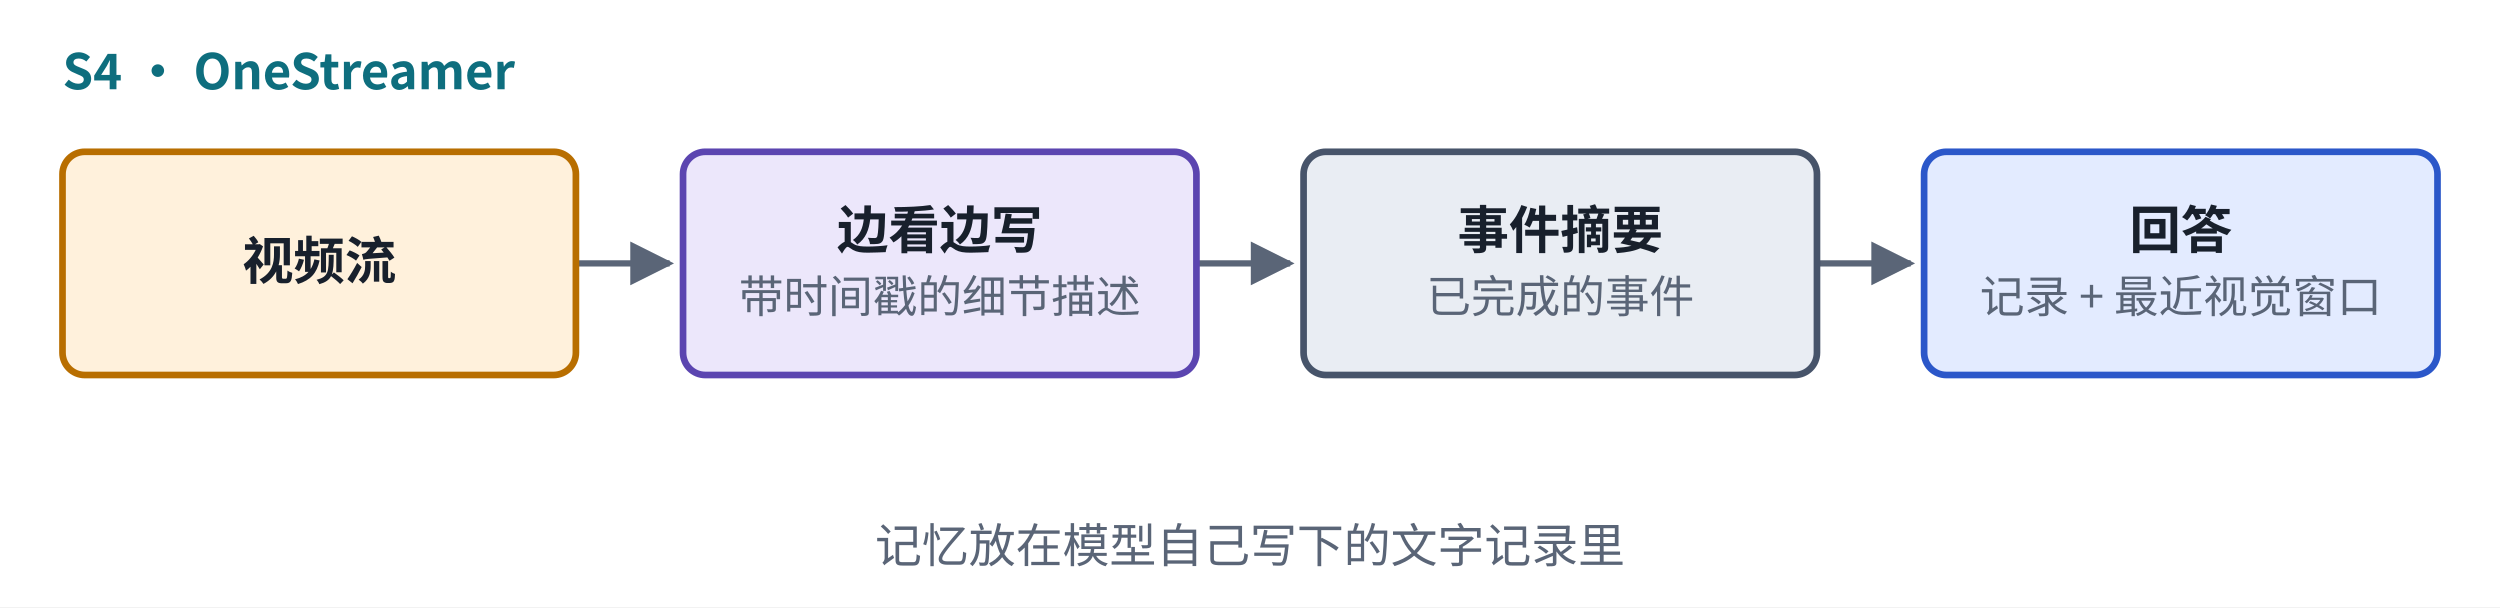
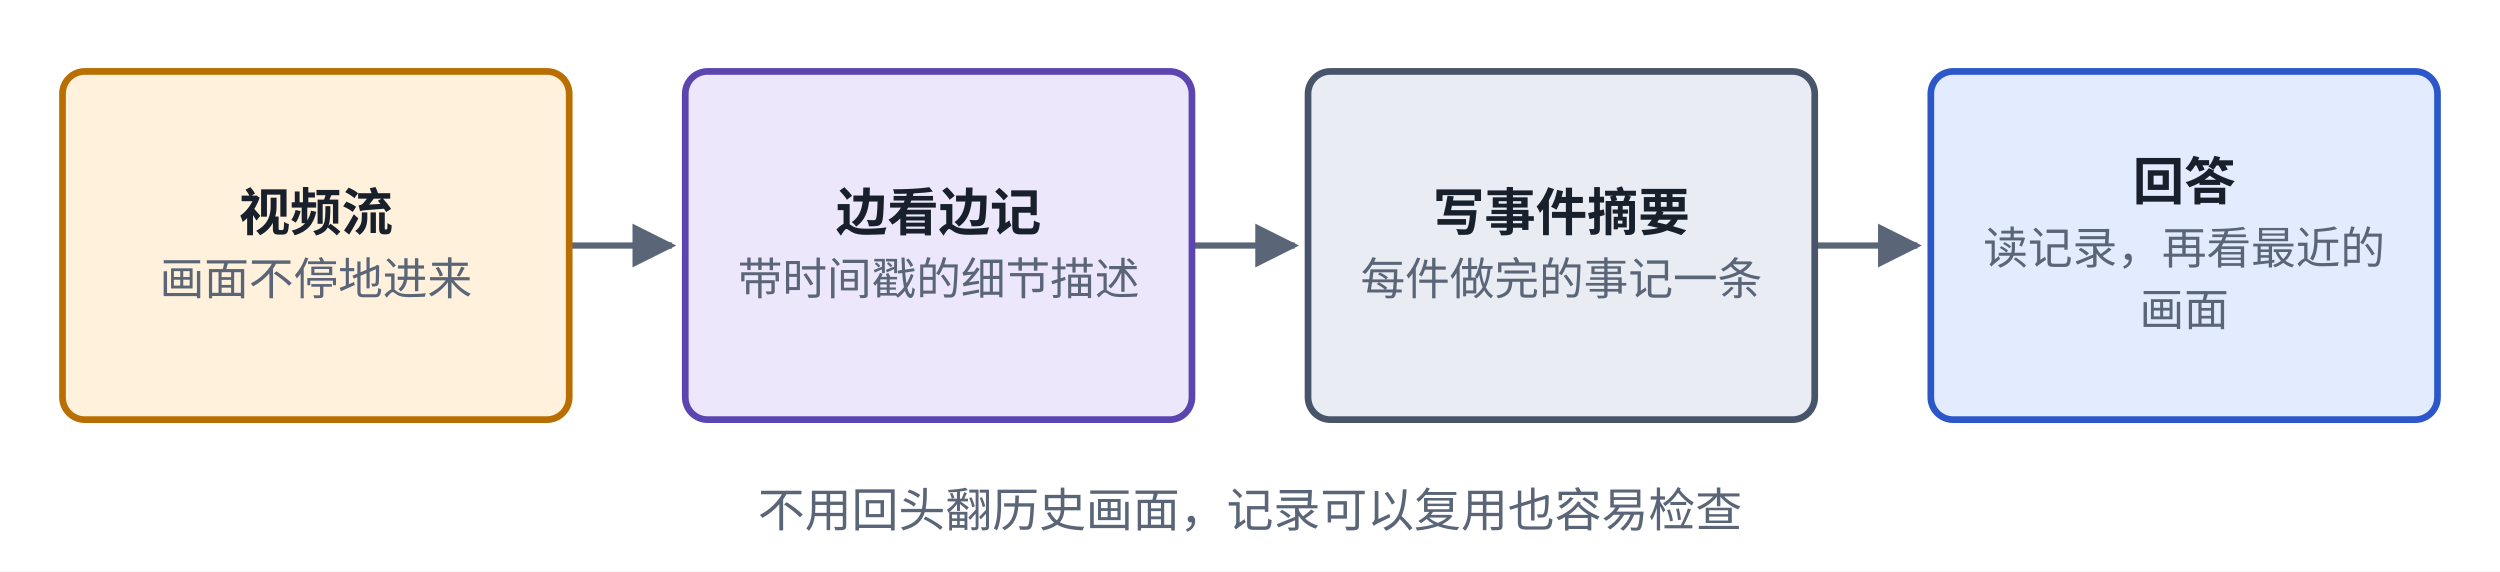
- <svg xmlns="http://www.w3.org/2000/svg" viewBox="0 0 560 136" width="560" height="136" role="img" aria-label="文字记录记忆结构">
+ <svg xmlns="http://www.w3.org/2000/svg" viewBox="0 0 560 128" width="560" height="128" role="img" aria-label="文字记录记忆结构">
  <defs>
    <marker id="u09ah-u09cards4" viewBox="0 0 10 10" refX="9" refY="5" markerWidth="7" markerHeight="7" orient="auto-start-reverse">
      <path d="M0,0 L10,5 L0,10 z" fill="#5A6577" />
    </marker>
  </defs>
-   <rect x="0" y="0" width="560" height="136" fill="#ffffff" />
-   <path d="M129,59 L150,59" fill="none" stroke="#5A6577" stroke-width="1.4" marker-end="url(#u09ah-u09cards4)" />
-   <path d="M268,59 L289,59" fill="none" stroke="#5A6577" stroke-width="1.4" marker-end="url(#u09ah-u09cards4)" />
-   <path d="M407,59 L428,59" fill="none" stroke="#5A6577" stroke-width="1.4" marker-end="url(#u09ah-u09cards4)" />
-   <rect x="14" y="34" width="115" height="50" rx="5" fill="#FFF1DC" stroke="#B86E00" stroke-width="1.5" />
-   <rect x="153" y="34" width="115" height="50" rx="5" fill="#ECE7FB" stroke="#5B45B0" stroke-width="1.5" />
-   <rect x="292" y="34" width="115" height="50" rx="5" fill="#E9EDF3" stroke="#47546A" stroke-width="1.5" />
-   <rect x="431" y="34" width="115" height="50" rx="5" fill="#E3EBFF" stroke="#2B57C9" stroke-width="1.5" />
-   <text x="14" y="20" text-anchor="start" font-size="11" font-weight="600" fill="#0E6E7E" font-family="PingFang SC, Noto Sans CJK SC, Microsoft YaHei, sans-serif">S4 · OneStreamer</text>
-   <text x="71.5" y="62.565" text-anchor="middle" font-size="11.5" font-weight="600" fill="#18202C" font-family="PingFang SC, Noto Sans CJK SC, Microsoft YaHei, sans-serif">视频流</text>
-   <text x="210.5" y="55.665" text-anchor="middle" font-size="11.5" font-weight="600" fill="#18202C" font-family="PingFang SC, Noto Sans CJK SC, Microsoft YaHei, sans-serif">边看边写</text>
-   <text x="210.5" y="70.035" text-anchor="middle" font-size="10" font-weight="400" fill="#5A6577" font-family="PingFang SC, Noto Sans CJK SC, Microsoft YaHei, sans-serif">带时间戳的细节描述</text>
-   <text x="349.5" y="55.665" text-anchor="middle" font-size="11.5" font-weight="600" fill="#18202C" font-family="PingFang SC, Noto Sans CJK SC, Microsoft YaHei, sans-serif">事件摘要</text>
-   <text x="349.5" y="70.035" text-anchor="middle" font-size="10" font-weight="400" fill="#5A6577" font-family="PingFang SC, Noto Sans CJK SC, Microsoft YaHei, sans-serif">已完成的事件</text>
-   <text x="488.5" y="55.665" text-anchor="middle" font-size="11.5" font-weight="600" fill="#18202C" font-family="PingFang SC, Noto Sans CJK SC, Microsoft YaHei, sans-serif">回答</text>
-   <text x="488.5" y="70.035" text-anchor="middle" font-size="10" font-weight="400" fill="#5A6577" font-family="PingFang SC, Noto Sans CJK SC, Microsoft YaHei, sans-serif">记录 + 最近视觉窗口</text>
-   <text x="280" y="126" text-anchor="middle" font-size="10.5" font-weight="500" fill="#5A6577" font-family="PingFang SC, Noto Sans CJK SC, Microsoft YaHei, sans-serif">记忆放在模型自己写下的文字记录里</text>
+   <rect x="0" y="0" width="560" height="128" fill="#ffffff" />
+   <path d="M127.5,55 L150.5,55" fill="none" stroke="#5A6577" stroke-width="1.4" marker-end="url(#u09ah-u09cards4)" />
+   <path d="M267,55 L290,55" fill="none" stroke="#5A6577" stroke-width="1.4" marker-end="url(#u09ah-u09cards4)" />
+   <path d="M406.5,55 L429.5,55" fill="none" stroke="#5A6577" stroke-width="1.4" marker-end="url(#u09ah-u09cards4)" />
+   <rect x="14" y="16" width="113.5" height="78" rx="5" fill="#FFF1DC" stroke="#B86E00" stroke-width="1.5" />
+   <rect x="153.5" y="16" width="113.5" height="78" rx="5" fill="#ECE7FB" stroke="#5B45B0" stroke-width="1.5" />
+   <rect x="293" y="16" width="113.5" height="78" rx="5" fill="#E9EDF3" stroke="#47546A" stroke-width="1.5" />
+   <rect x="432.5" y="16" width="113.5" height="78" rx="5" fill="#E3EBFF" stroke="#2B57C9" stroke-width="1.5" />
+   <text x="70.75" y="51.665" text-anchor="middle" font-size="11.5" font-weight="600" fill="#18202C" font-family="PingFang SC, Noto Sans CJK SC, Microsoft YaHei, sans-serif">视频流</text>
+   <text x="70.75" y="66.035" text-anchor="middle" font-size="10" font-weight="400" fill="#5A6577" font-family="PingFang SC, Noto Sans CJK SC, Microsoft YaHei, sans-serif">画面不停地进来</text>
+   <text x="210.25" y="51.665" text-anchor="middle" font-size="11.5" font-weight="600" fill="#18202C" font-family="PingFang SC, Noto Sans CJK SC, Microsoft YaHei, sans-serif">边看边记</text>
+   <text x="210.25" y="66.035" text-anchor="middle" font-size="10" font-weight="400" fill="#5A6577" font-family="PingFang SC, Noto Sans CJK SC, Microsoft YaHei, sans-serif">带时间戳的细节描述</text>
+   <text x="349.75" y="51.665" text-anchor="middle" font-size="11.5" font-weight="600" fill="#18202C" font-family="PingFang SC, Noto Sans CJK SC, Microsoft YaHei, sans-serif">写事件摘要</text>
+   <text x="349.75" y="66.035" text-anchor="middle" font-size="10" font-weight="400" fill="#5A6577" font-family="PingFang SC, Noto Sans CJK SC, Microsoft YaHei, sans-serif">每件做完的事记一条</text>
+   <text x="489.25" y="44.765" text-anchor="middle" font-size="11.5" font-weight="600" fill="#18202C" font-family="PingFang SC, Noto Sans CJK SC, Microsoft YaHei, sans-serif">回答</text>
+   <text x="489.25" y="59.135" text-anchor="middle" font-size="10" font-weight="400" fill="#5A6577" font-family="PingFang SC, Noto Sans CJK SC, Microsoft YaHei, sans-serif">读记录，再看最近的</text>
+   <text x="489.25" y="72.935" text-anchor="middle" font-size="10" font-weight="400" fill="#5A6577" font-family="PingFang SC, Noto Sans CJK SC, Microsoft YaHei, sans-serif">画面</text>
+   <text x="280" y="118" text-anchor="middle" font-size="10.5" font-weight="500" fill="#5A6577" font-family="PingFang SC, Noto Sans CJK SC, Microsoft YaHei, sans-serif">不用回头翻历史画面，记录可以复用也容易检查</text>
</svg>
